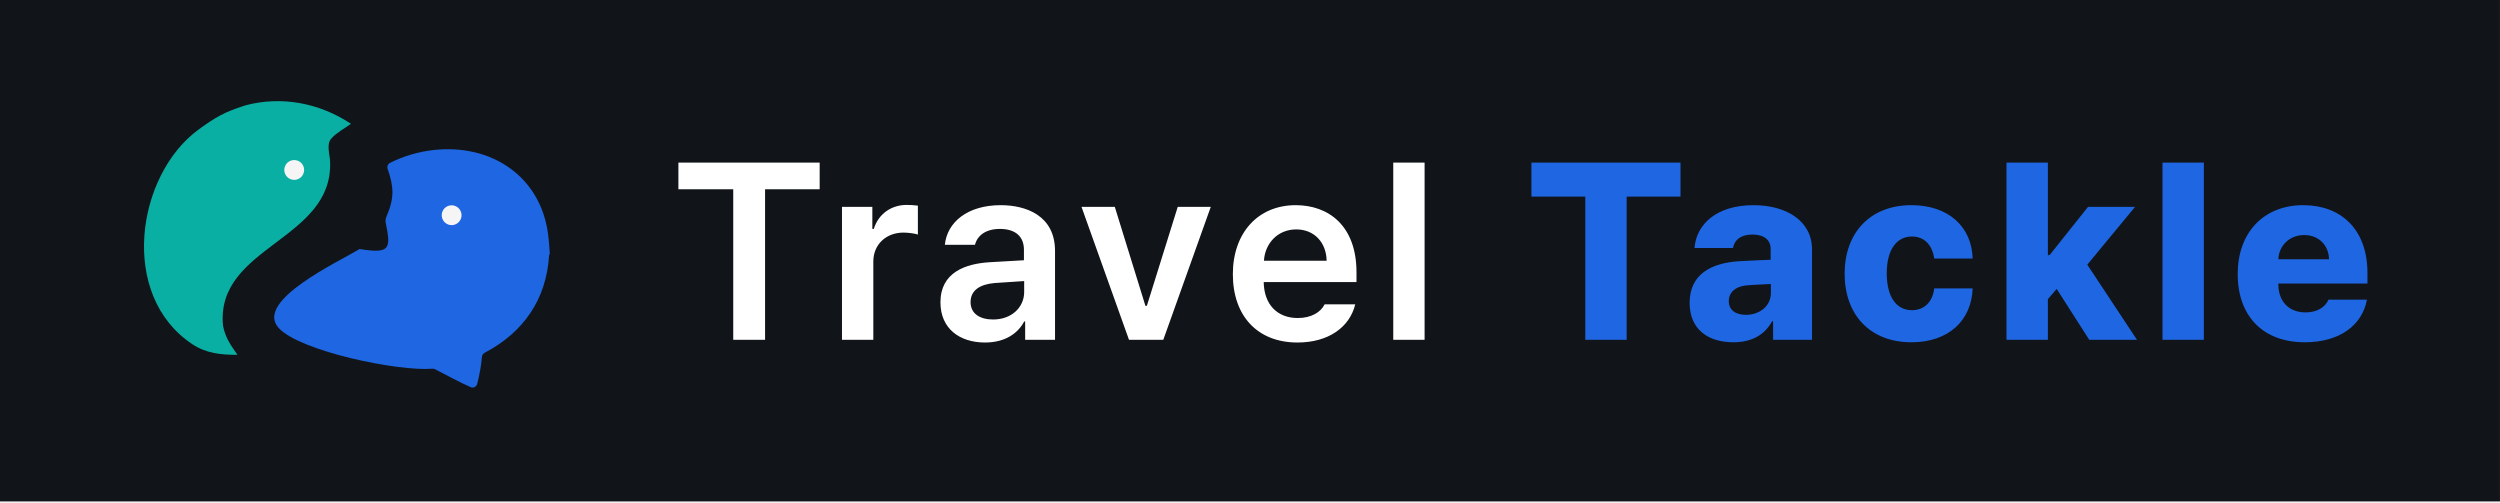
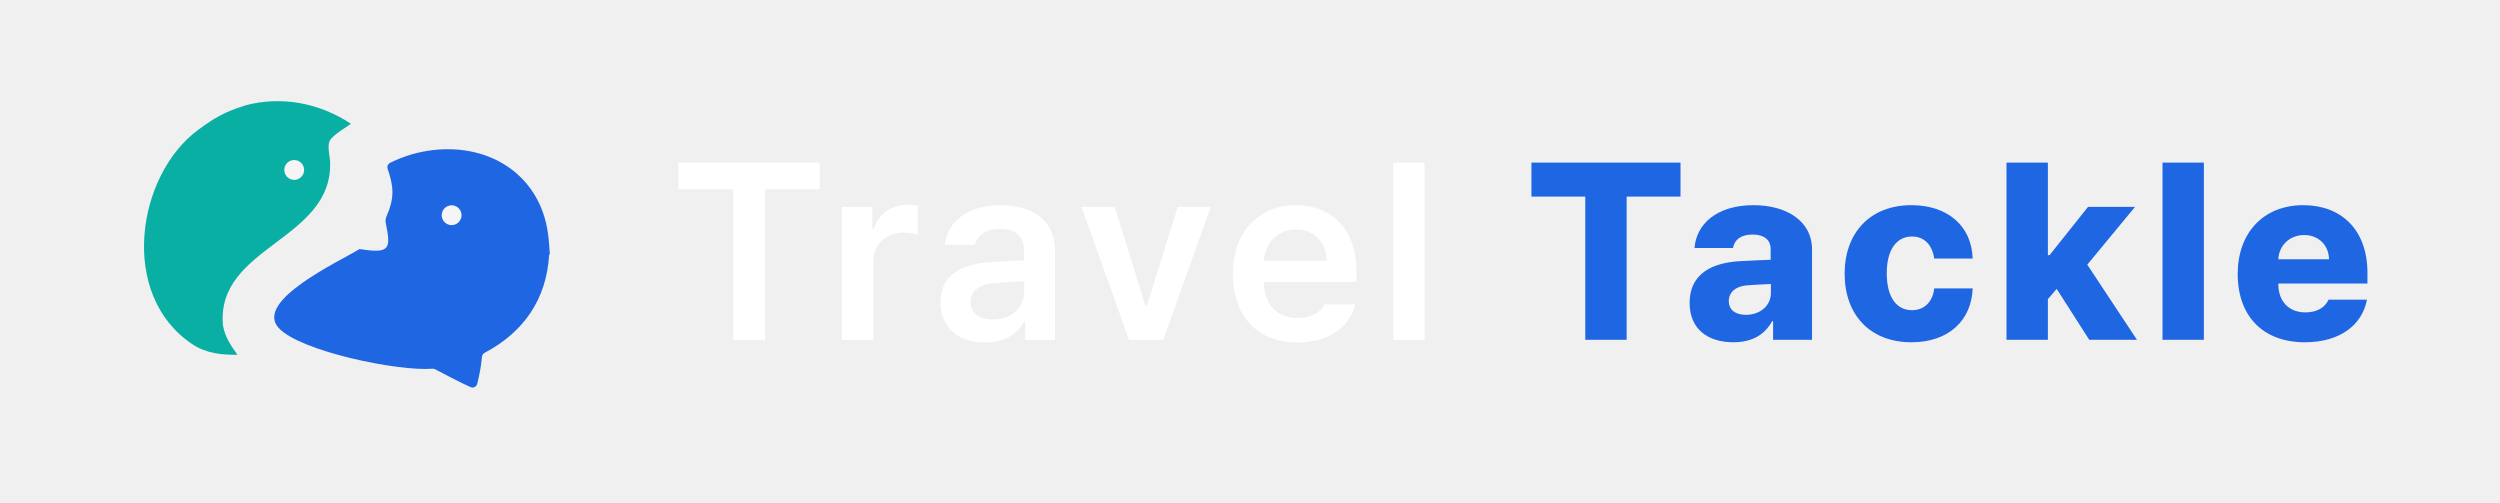
<svg xmlns="http://www.w3.org/2000/svg" width="2553" height="513" viewBox="0 0 2553 513" fill="none">
-   <rect width="2552.96" height="512.042" fill="#111519" />
  <path d="M395.87 172.473C395.054 170.103 396.087 167.412 398.375 166.274C412.434 159.282 427.63 154.83 443.186 153.158C502.514 146.79 551.717 180.589 559.595 238.389C560.536 245.215 560.962 252.11 561.455 258.995L560.731 260.803C558.002 305.098 535.207 339.022 495.021 360.204C493.399 361.059 492.305 362.694 492.147 364.507C491.295 374.321 489.661 382.682 487.318 391.985C486.577 394.931 483.425 396.582 480.706 395.388C469.453 390.446 454.503 382.333 444.294 377.063C443.456 376.631 442.554 376.458 441.601 376.535C406.431 379.393 306.209 358.637 284.571 334.884C259.197 307.025 347.457 266.568 367.139 254.321C398.771 259.327 399.226 254.162 393.919 227.474C393.5 225.366 393.783 223.142 394.657 221.139C402.968 202.104 402.179 190.806 395.87 172.473Z" fill="#1F66E3" />
  <path d="M458.627 209.992C463.957 208.579 469.437 211.699 470.948 217.006C472.458 222.314 469.441 227.852 464.163 229.46C460.661 230.527 456.856 229.619 454.214 227.088C451.572 224.556 450.499 220.794 451.412 217.249C452.333 213.703 455.084 210.93 458.627 209.992Z" fill="#F5F5F5" />
  <path d="M248.97 108.144C249.853 107.802 249.812 107.8 250.896 107.504C287.056 97.975 325.58 104.746 358.379 126.397C351.896 131.217 344.095 135.089 338.457 141.352C332.999 147.089 336.786 157.247 337.095 165.144C340.248 245.604 220.086 251.348 227.714 332.486C230.068 344.983 235.684 352.506 242.501 362.356C225.995 362.338 210.704 361.022 196.309 351.432C120.943 301.242 139.185 178.497 203.114 132.033C220.411 119.464 229.556 114.412 248.97 108.144Z" fill="#0AAFA4" />
  <path d="M297.871 163.771C303.201 162.359 308.681 165.478 310.192 170.786C311.702 176.093 308.685 181.632 303.407 183.239C299.905 184.306 296.101 183.399 293.458 180.867C290.816 178.335 289.743 174.573 290.656 171.028C291.577 167.483 294.328 164.709 297.871 163.771Z" fill="#F5F5F5" />
  <path d="M692.786 193.271V166.021H837.036V193.271H781.286V347.021H748.786V193.271H692.786ZM859.836 347.021V211.271H890.836V233.771H892.336C897.086 218.271 910.336 209.271 925.836 209.271C929.336 209.271 934.336 209.521 937.336 210.021V239.521C934.586 238.521 927.836 237.521 922.586 237.521C904.836 237.521 891.836 249.771 891.836 267.021V347.021H859.836ZM960.386 308.771C960.386 278.271 985.636 269.271 1010.89 267.771C1020.26 267.146 1039.76 266.021 1045.64 265.771V255.021C1045.64 241.521 1036.89 233.771 1021.14 233.771C1006.89 233.771 998.136 240.271 995.636 250.021H964.886C967.136 227.021 987.886 209.521 1021.89 209.521C1047.64 209.521 1077.39 220.021 1077.39 256.271V347.021H1046.89V328.271H1045.89C1039.89 339.771 1027.14 349.771 1005.89 349.771C979.886 349.771 960.386 335.521 960.386 308.771ZM991.136 308.521C991.136 320.271 1000.64 326.271 1014.14 326.271C1033.39 326.271 1045.89 313.521 1045.89 298.271V287.021L1015.89 289.021C1000.64 290.271 991.136 296.521 991.136 308.521ZM1236.44 211.271L1187.94 347.021H1152.94L1104.44 211.271H1138.44L1169.69 312.271H1171.19L1202.69 211.271H1236.44ZM1324.99 349.771C1283.99 349.771 1258.99 322.521 1258.99 280.021C1258.99 238.021 1284.49 209.521 1323.24 209.521C1356.49 209.521 1385.24 230.271 1385.24 278.021V288.021H1290.49C1290.86 311.146 1304.49 324.771 1325.24 324.771C1339.24 324.771 1348.74 318.771 1352.74 310.771H1383.99C1378.24 334.271 1356.49 349.771 1324.99 349.771ZM1290.74 266.271H1354.74C1354.49 247.771 1342.24 234.271 1323.74 234.271C1304.49 234.271 1291.74 248.896 1290.74 266.271ZM1454.79 166.021V347.021H1422.79V166.021H1454.79Z" fill="white" />
  <path d="M1563.89 200.771V166.021H1716.14V200.771H1661.14V347.021H1618.89V200.771H1563.89ZM1725.44 309.271C1725.44 279.271 1748.69 268.521 1775.69 266.771C1785.44 266.146 1802.44 265.521 1808.19 265.271V254.271C1808.19 244.771 1801.19 239.521 1789.69 239.521C1778.44 239.521 1771.44 244.271 1769.69 253.271H1730.44C1732.19 229.271 1752.69 209.521 1790.69 209.521C1824.19 209.521 1850.44 225.521 1850.44 254.771V347.021H1810.69V328.021H1809.69C1802.19 341.771 1789.19 349.521 1770.19 349.521C1744.19 349.521 1725.44 336.271 1725.44 309.271ZM1765.44 307.521C1765.44 316.771 1772.69 321.521 1782.94 321.521C1797.19 321.521 1808.69 312.271 1808.44 298.771V290.021C1803.31 290.271 1788.94 290.896 1782.69 291.521C1772.19 292.771 1765.44 298.521 1765.44 307.521ZM1951.99 349.521C1909.24 349.521 1883.74 321.021 1883.74 279.521C1883.74 238.021 1909.49 209.521 1951.99 209.521C1989.24 209.521 2013.49 231.021 2014.49 264.021H1975.24C1973.24 250.271 1965.24 241.521 1952.49 241.521C1936.99 241.521 1926.74 254.771 1926.74 279.021C1926.74 303.521 1936.74 316.771 1952.49 316.771C1964.49 316.771 1973.49 309.021 1975.24 294.521H2014.49C2013.24 327.521 1989.74 349.521 1951.99 349.521ZM2049.04 347.021V166.021H2091.29V260.521H2093.04L2132.29 211.271H2180.29L2131.54 270.271L2182.29 347.021H2133.54L2100.29 295.021L2091.29 305.521V347.021H2049.04ZM2250.59 166.021V347.021H2208.34V166.021H2250.59ZM2353.64 349.521C2311.14 349.521 2285.14 323.021 2285.14 279.771C2285.14 237.771 2311.39 209.521 2352.14 209.521C2390.14 209.521 2417.64 233.771 2417.64 278.771V289.521H2326.64V290.271C2326.64 307.771 2337.39 319.021 2354.39 319.021C2365.89 319.021 2374.39 314.021 2377.89 306.021H2417.14C2412.14 332.521 2388.89 349.521 2353.64 349.521ZM2326.64 264.771H2378.39C2378.14 250.271 2367.64 240.021 2353.14 240.021C2338.14 240.021 2327.26 250.646 2326.64 264.771Z" fill="#1F66E3" />
</svg>
